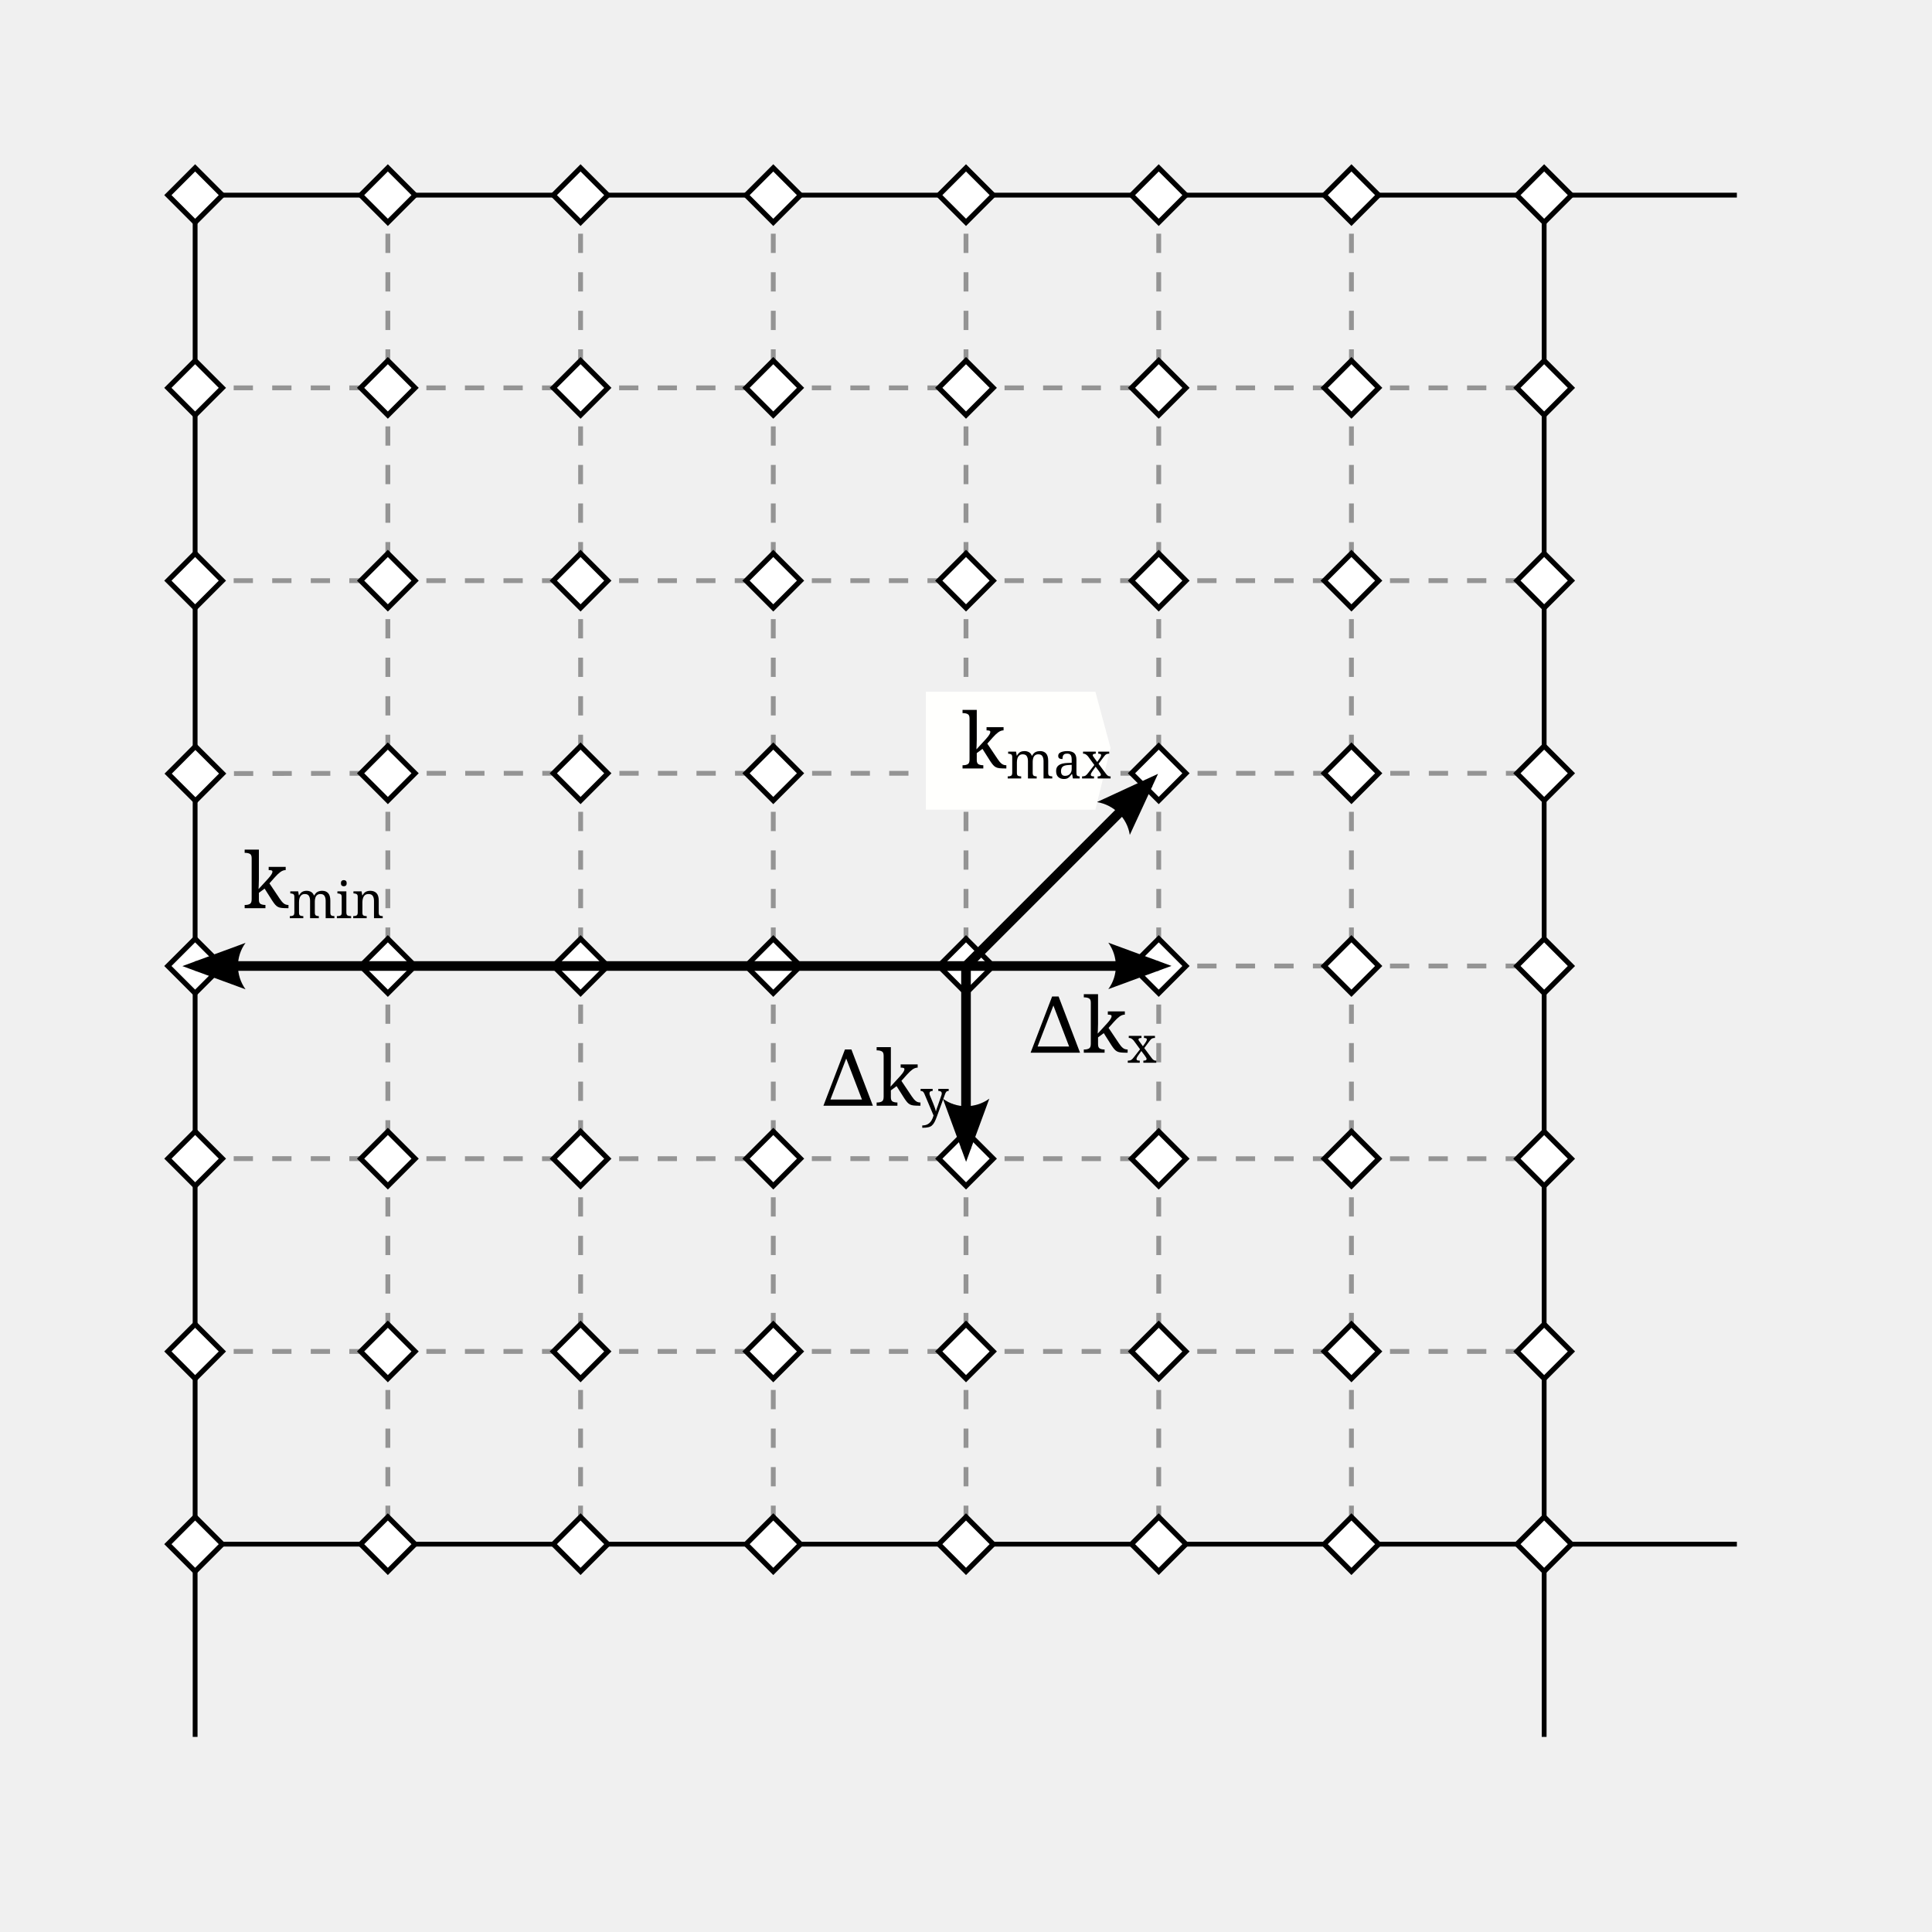
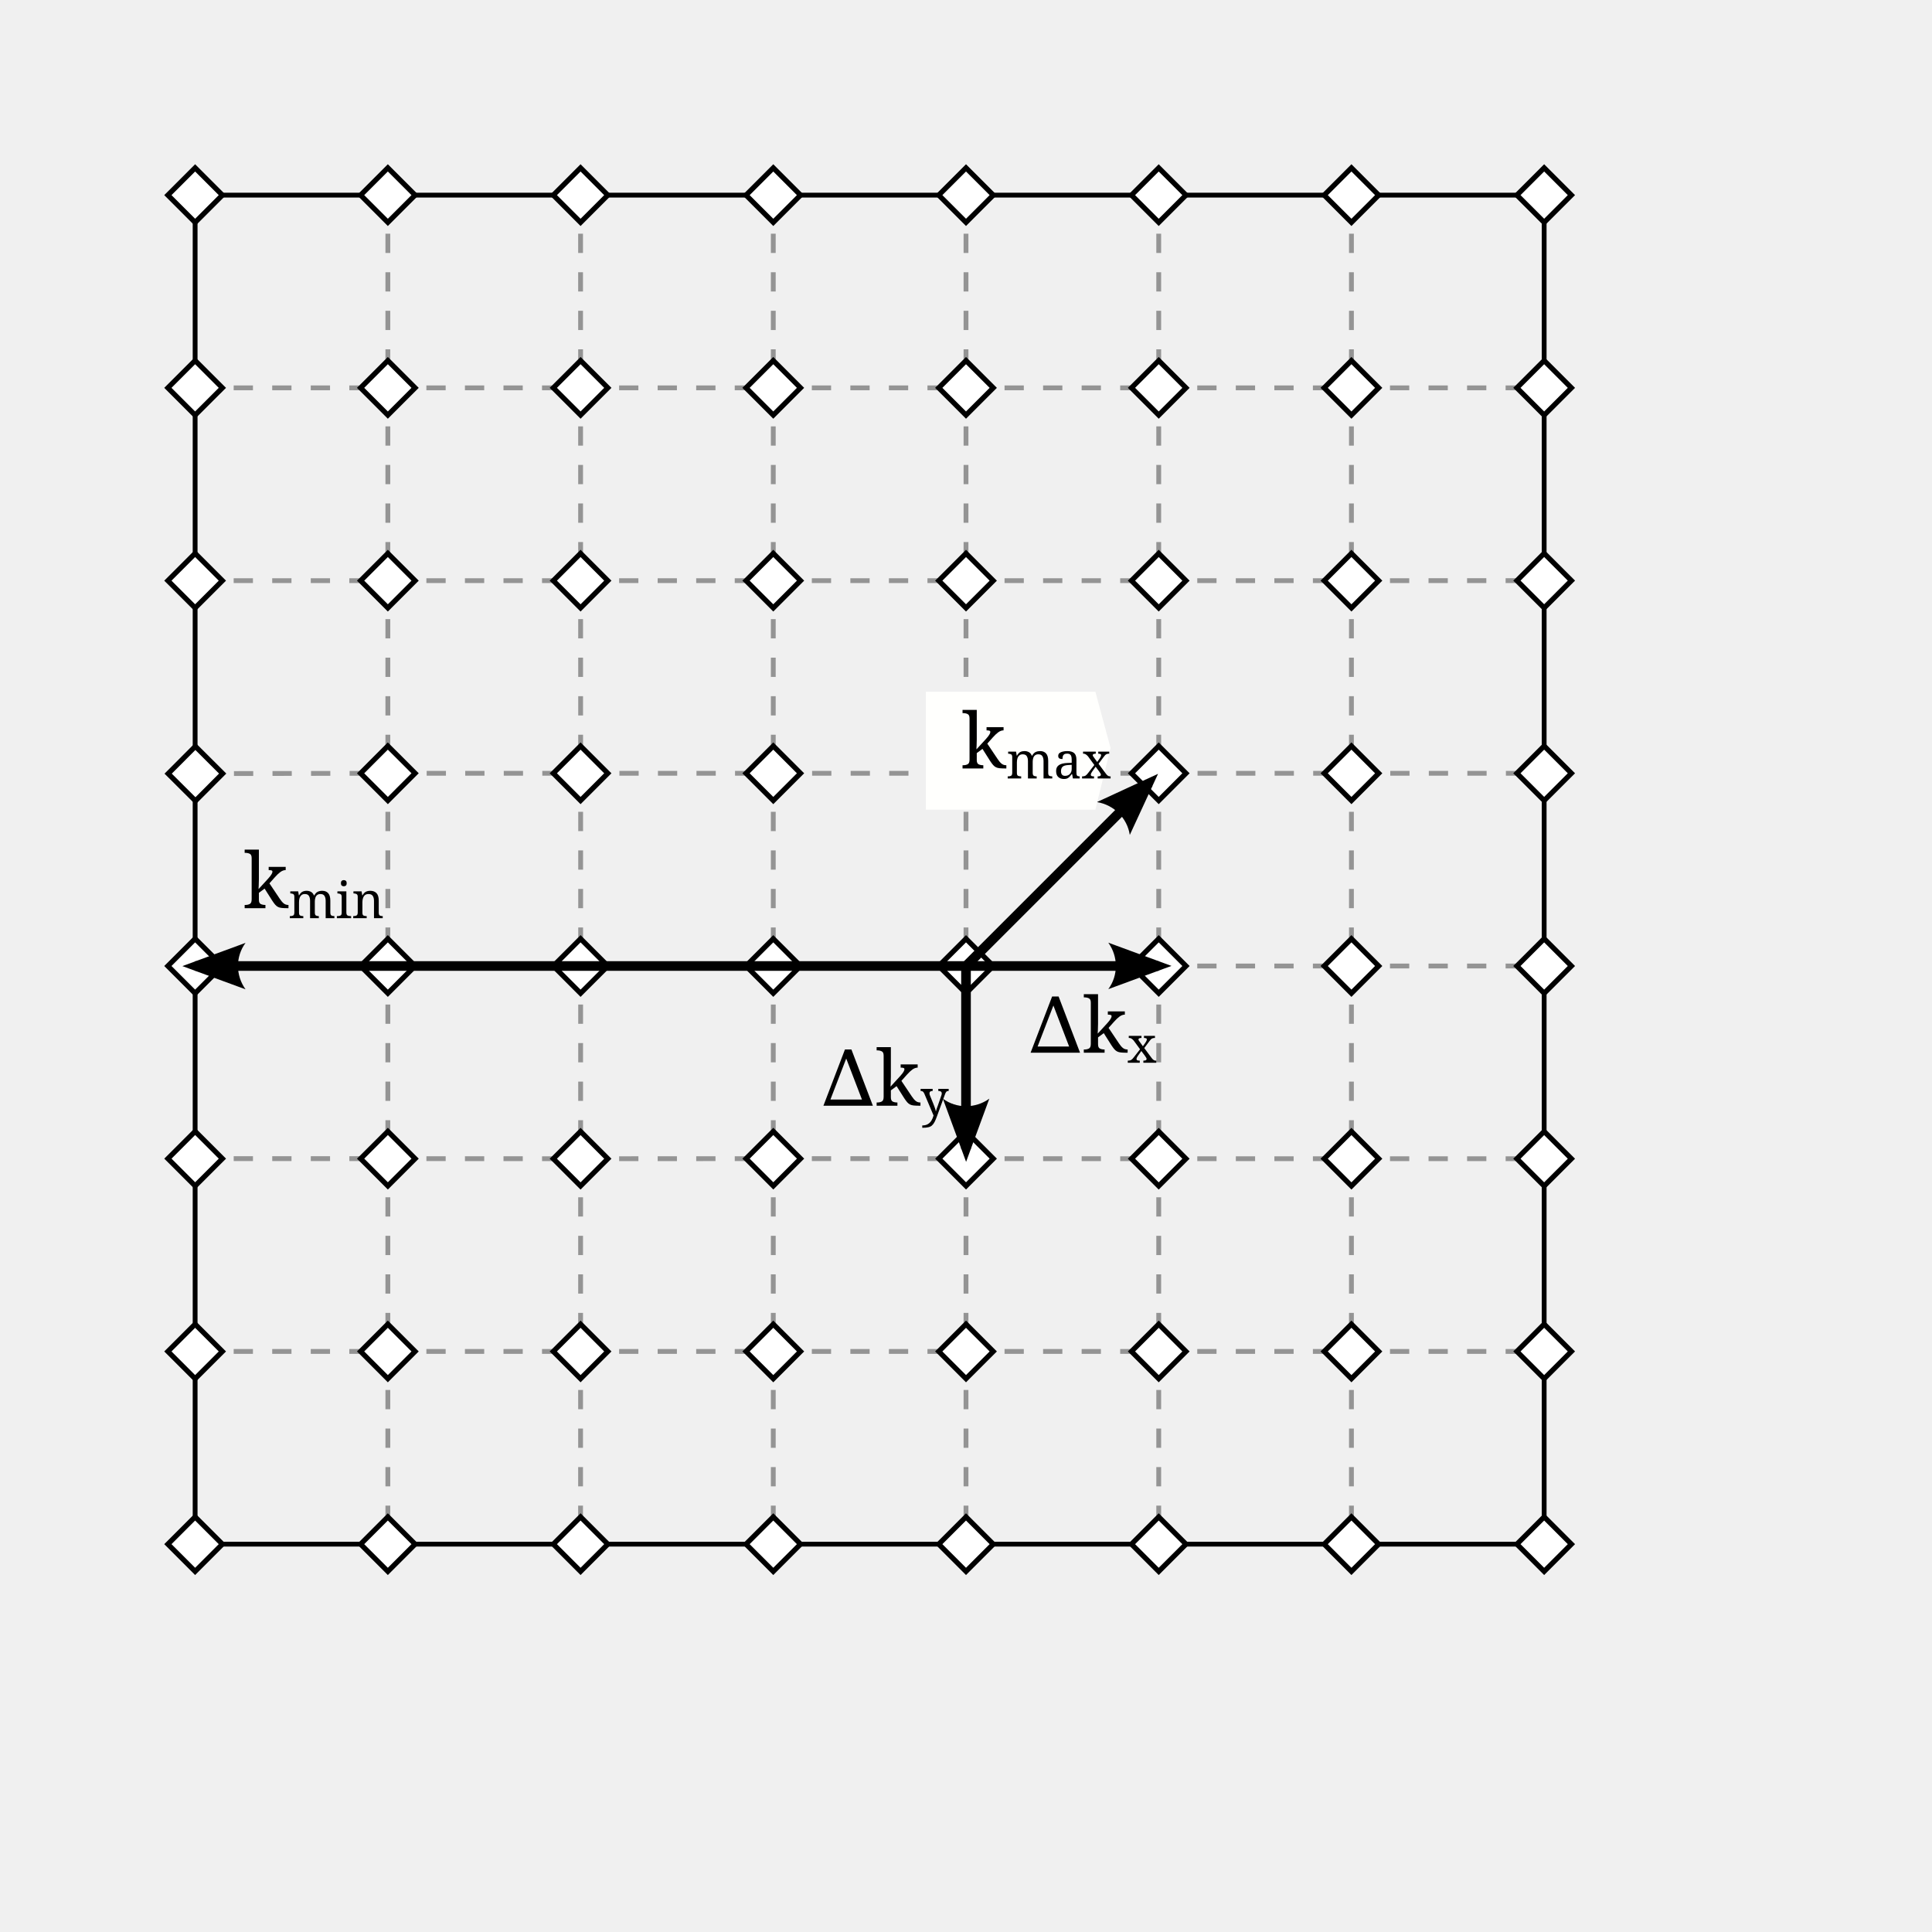
<svg xmlns="http://www.w3.org/2000/svg" xmlns:xlink="http://www.w3.org/1999/xlink" width="401" height="401" id="svg2" version="1.1">
  <defs id="defs4">
    <linearGradient id="linearGradient8533">
      <stop id="stop8535" offset="0" style="stop-color:#ffffff;stop-opacity:0.039;" />
      <stop id="stop8537" offset="1" style="stop-color:#ffffff;stop-opacity:0.196;" />
    </linearGradient>
    <marker orient="auto" refY="0.0" refX="0.0" id="Arrow2Mend" style="overflow:visible;">
      <path id="path3794" style="fill-rule:evenodd;stroke-width:0.625;stroke-linejoin:round;" d="M 8.719,4.034 L -2.207,0.016 L 8.719,-4.002 C 6.973,-1.63 6.983,1.616 8.719,4.034 z " transform="scale(0.6) rotate(180) translate(0,0)" />
    </marker>
    <marker orient="auto" refY="0.0" refX="0.0" id="Arrow2Lend" style="overflow:visible;">
      <path id="path3788" style="fill-rule:evenodd;stroke-width:0.625;stroke-linejoin:round;" d="M 8.719,4.034 L -2.207,0.016 L 8.719,-4.002 C 6.973,-1.63 6.983,1.616 8.719,4.034 z " transform="scale(1.1) rotate(180) translate(1,0)" />
    </marker>
    <marker orient="auto" refY="0" refX="0" id="EmptyDiamondL" style="overflow:visible">
      <path id="path3873" d="M 0,-7.071 -7.071,0 0,7.071 7.071,0 0,-7.071 z" style="fill:#ffffff;fill-rule:evenodd;stroke:#000000;stroke-width:1pt" transform="scale(0.8,0.8)" />
    </marker>
    <marker orient="auto" refY="0" refX="0" id="DotL" style="overflow:visible">
      <path id="path3828" d="m -2.5,-1 c 0,2.76 -2.24,5 -5,5 -2.76,0 -5,-2.24 -5,-5 0,-2.76 2.24,-5 5,-5 2.76,0 5,2.24 5,5 z" style="fill-rule:evenodd;stroke:#000000;stroke-width:1pt" transform="matrix(0.8,0,0,0.8,5.92,0.8)" />
    </marker>
    <marker orient="auto" refY="0" refX="0" id="DotM" style="overflow:visible">
      <path id="path3831" d="m -2.5,-1 c 0,2.76 -2.24,5 -5,5 -2.76,0 -5,-2.24 -5,-5 0,-2.76 2.24,-5 5,-5 2.76,0 5,2.24 5,5 z" style="fill-rule:evenodd;stroke:#000000;stroke-width:1pt" transform="matrix(0.4,0,0,0.4,2.96,0.4)" />
    </marker>
    <marker orient="auto" refY="0" refX="0" id="EmptyDiamondL-1" style="overflow:visible">
      <path id="path3873-7" d="M 0,-7.071 -7.071,0 0,7.071 7.071,0 0,-7.071 z" style="fill:#ffffff;fill-rule:evenodd;stroke:#000000;stroke-width:1pt" transform="scale(0.8,0.8)" />
    </marker>
    <marker orient="auto" refY="0" refX="0" id="marker6063" style="overflow:visible">
      <path id="path6065" d="M 0,-7.071 -7.071,0 0,7.071 7.071,0 0,-7.071 z" style="fill:#ffffff;fill-rule:evenodd;stroke:#000000;stroke-width:1pt" transform="scale(0.8,0.8)" />
    </marker>
    <marker orient="auto" refY="0" refX="0" id="marker6067" style="overflow:visible">
      <path id="path6069" d="M 0,-7.071 -7.071,0 0,7.071 7.071,0 0,-7.071 z" style="fill:#ffffff;fill-rule:evenodd;stroke:#000000;stroke-width:1pt" transform="scale(0.8,0.8)" />
    </marker>
    <marker orient="auto" refY="0" refX="0" id="EmptyDiamondL-0" style="overflow:visible">
      <path id="path3873-9" d="M 0,-7.071 -7.071,0 0,7.071 7.071,0 0,-7.071 z" style="fill:#ffffff;fill-rule:evenodd;stroke:#000000;stroke-width:1pt" transform="scale(0.8,0.8)" />
    </marker>
    <marker orient="auto" refY="0" refX="0" id="marker6063-4" style="overflow:visible">
      <path id="path6065-8" d="M 0,-7.071 -7.071,0 0,7.071 7.071,0 0,-7.071 z" style="fill:#ffffff;fill-rule:evenodd;stroke:#000000;stroke-width:1pt" transform="scale(0.8,0.8)" />
    </marker>
    <marker orient="auto" refY="0" refX="0" id="marker6067-8" style="overflow:visible">
      <path id="path6069-2" d="M 0,-7.071 -7.071,0 0,7.071 7.071,0 0,-7.071 z" style="fill:#ffffff;fill-rule:evenodd;stroke:#000000;stroke-width:1pt" transform="scale(0.8,0.8)" />
    </marker>
    <marker orient="auto" refY="0" refX="0" id="EmptyDiamondL-5" style="overflow:visible">
      <path id="path3873-5" d="M 0,-7.071 -7.071,0 0,7.071 7.071,0 0,-7.071 z" style="fill:#ffffff;fill-rule:evenodd;stroke:#000000;stroke-width:1pt" transform="scale(0.8,0.8)" />
    </marker>
    <marker orient="auto" refY="0" refX="0" id="marker6122" style="overflow:visible">
      <path id="path6124" d="M 0,-7.071 -7.071,0 0,7.071 7.071,0 0,-7.071 z" style="fill:#ffffff;fill-rule:evenodd;stroke:#000000;stroke-width:1pt" transform="scale(0.8,0.8)" />
    </marker>
    <marker orient="auto" refY="0" refX="0" id="marker6126" style="overflow:visible">
      <path id="path6128" d="M 0,-7.071 -7.071,0 0,7.071 7.071,0 0,-7.071 z" style="fill:#ffffff;fill-rule:evenodd;stroke:#000000;stroke-width:1pt" transform="scale(0.8,0.8)" />
    </marker>
    <marker orient="auto" refY="0" refX="0" id="EmptyDiamondL-7" style="overflow:visible">
      <path id="path3873-1" d="M 0,-7.071 -7.071,0 0,7.071 7.071,0 0,-7.071 z" style="fill:#ffffff;fill-rule:evenodd;stroke:#000000;stroke-width:1pt" transform="scale(0.8,0.8)" />
    </marker>
    <marker orient="auto" refY="0" refX="0" id="marker6122-1" style="overflow:visible">
      <path id="path6124-5" d="M 0,-7.071 -7.071,0 0,7.071 7.071,0 0,-7.071 z" style="fill:#ffffff;fill-rule:evenodd;stroke:#000000;stroke-width:1pt" transform="scale(0.8,0.8)" />
    </marker>
    <marker orient="auto" refY="0" refX="0" id="marker6126-2" style="overflow:visible">
      <path id="path6128-7" d="M 0,-7.071 -7.071,0 0,7.071 7.071,0 0,-7.071 z" style="fill:#ffffff;fill-rule:evenodd;stroke:#000000;stroke-width:1pt" transform="scale(0.8,0.8)" />
    </marker>
    <marker orient="auto" refY="0" refX="0" id="EmptyDiamondL-14" style="overflow:visible">
      <path id="path3873-2" d="M 0,-7.071 -7.071,0 0,7.071 7.071,0 0,-7.071 z" style="fill:#ffffff;fill-rule:evenodd;stroke:#000000;stroke-width:1pt" transform="scale(0.8,0.8)" />
    </marker>
    <marker orient="auto" refY="0" refX="0" id="marker6122-3" style="overflow:visible">
      <path id="path6124-2" d="M 0,-7.071 -7.071,0 0,7.071 7.071,0 0,-7.071 z" style="fill:#ffffff;fill-rule:evenodd;stroke:#000000;stroke-width:1pt" transform="scale(0.8,0.8)" />
    </marker>
    <marker orient="auto" refY="0" refX="0" id="marker6126-21" style="overflow:visible">
      <path id="path6128-6" d="M 0,-7.071 -7.071,0 0,7.071 7.071,0 0,-7.071 z" style="fill:#ffffff;fill-rule:evenodd;stroke:#000000;stroke-width:1pt" transform="scale(0.8,0.8)" />
    </marker>
    <marker orient="auto" refY="0" refX="0" id="EmptyDiamondL-57" style="overflow:visible">
      <path id="path3873-6" d="M 0,-7.071 -7.071,0 0,7.071 7.071,0 0,-7.071 z" style="fill:#ffffff;fill-rule:evenodd;stroke:#000000;stroke-width:1pt" transform="scale(0.8,0.8)" />
    </marker>
    <marker orient="auto" refY="0" refX="0" id="marker6122-18" style="overflow:visible">
      <path id="path6124-9" d="M 0,-7.071 -7.071,0 0,7.071 7.071,0 0,-7.071 z" style="fill:#ffffff;fill-rule:evenodd;stroke:#000000;stroke-width:1pt" transform="scale(0.8,0.8)" />
    </marker>
    <marker orient="auto" refY="0" refX="0" id="marker6126-27" style="overflow:visible">
      <path id="path6128-9" d="M 0,-7.071 -7.071,0 0,7.071 7.071,0 0,-7.071 z" style="fill:#ffffff;fill-rule:evenodd;stroke:#000000;stroke-width:1pt" transform="scale(0.8,0.8)" />
    </marker>
    <marker orient="auto" refY="0" refX="0" id="EmptyDiamondL-4" style="overflow:visible">
      <path id="path3873-3" d="M 0,-7.071 -7.071,0 0,7.071 7.071,0 0,-7.071 z" style="fill:#ffffff;fill-rule:evenodd;stroke:#000000;stroke-width:1pt" transform="scale(0.8,0.8)" />
    </marker>
    <marker orient="auto" refY="0" refX="0" id="marker6219" style="overflow:visible">
      <path id="path6221" d="M 0,-7.071 -7.071,0 0,7.071 7.071,0 0,-7.071 z" style="fill:#ffffff;fill-rule:evenodd;stroke:#000000;stroke-width:1pt" transform="scale(0.8,0.8)" />
    </marker>
    <marker orient="auto" refY="0" refX="0" id="marker6223" style="overflow:visible">
      <path id="path6225" d="M 0,-7.071 -7.071,0 0,7.071 7.071,0 0,-7.071 z" style="fill:#ffffff;fill-rule:evenodd;stroke:#000000;stroke-width:1pt" transform="scale(0.8,0.8)" />
    </marker>
    <marker orient="auto" refY="0" refX="0" id="EmptyDiamondL-2" style="overflow:visible">
      <path id="path3873-33" d="M 0,-7.071 -7.071,0 0,7.071 7.071,0 0,-7.071 z" style="fill:#ffffff;fill-rule:evenodd;stroke:#000000;stroke-width:1pt" transform="scale(0.8,0.8)" />
    </marker>
    <marker orient="auto" refY="0" refX="0" id="marker6259" style="overflow:visible">
      <path id="path6261" d="M 0,-7.071 -7.071,0 0,7.071 7.071,0 0,-7.071 z" style="fill:#ffffff;fill-rule:evenodd;stroke:#000000;stroke-width:1pt" transform="scale(0.8,0.8)" />
    </marker>
    <marker orient="auto" refY="0" refX="0" id="marker6263" style="overflow:visible">
      <path id="path6265" d="M 0,-7.071 -7.071,0 0,7.071 7.071,0 0,-7.071 z" style="fill:#ffffff;fill-rule:evenodd;stroke:#000000;stroke-width:1pt" transform="scale(0.8,0.8)" />
    </marker>
    <marker orient="auto" refY="0" refX="0" id="EmptyDiamondL-11" style="overflow:visible">
      <path id="path3873-38" d="M 0,-7.071 -7.071,0 0,7.071 7.071,0 0,-7.071 z" style="fill:#ffffff;fill-rule:evenodd;stroke:#000000;stroke-width:1pt" transform="scale(0.8,0.8)" />
    </marker>
    <marker orient="auto" refY="0" refX="0" id="marker6299" style="overflow:visible">
      <path id="path6301" d="M 0,-7.071 -7.071,0 0,7.071 7.071,0 0,-7.071 z" style="fill:#ffffff;fill-rule:evenodd;stroke:#000000;stroke-width:1pt" transform="scale(0.8,0.8)" />
    </marker>
    <marker orient="auto" refY="0" refX="0" id="marker6303" style="overflow:visible">
      <path id="path6305" d="M 0,-7.071 -7.071,0 0,7.071 7.071,0 0,-7.071 z" style="fill:#ffffff;fill-rule:evenodd;stroke:#000000;stroke-width:1pt" transform="scale(0.8,0.8)" />
    </marker>
    <marker orient="auto" refY="0" refX="0" id="EmptyDiamondL-19" style="overflow:visible">
      <path id="path3873-8" d="M 0,-7.071 -7.071,0 0,7.071 7.071,0 0,-7.071 z" style="fill:#ffffff;fill-rule:evenodd;stroke:#000000;stroke-width:1pt" transform="scale(0.8,0.8)" />
    </marker>
    <marker orient="auto" refY="0" refX="0" id="marker6387" style="overflow:visible">
      <path id="path6389" d="M 0,-7.071 -7.071,0 0,7.071 7.071,0 0,-7.071 z" style="fill:#ffffff;fill-rule:evenodd;stroke:#000000;stroke-width:1pt" transform="scale(0.8,0.8)" />
    </marker>
    <marker orient="auto" refY="0" refX="0" id="marker6391" style="overflow:visible">
      <path id="path6393" d="M 0,-7.071 -7.071,0 0,7.071 7.071,0 0,-7.071 z" style="fill:#ffffff;fill-rule:evenodd;stroke:#000000;stroke-width:1pt" transform="scale(0.8,0.8)" />
    </marker>
    <radialGradient xlink:href="#linearGradient8533" id="radialGradient8528" cx="453" cy="108" fx="453" fy="108" r="37.5" gradientUnits="userSpaceOnUse" gradientTransform="translate(31.78571,26.07143)" />
    <radialGradient xlink:href="#linearGradient8533" id="radialGradient8547" cx="488" cy="128" fx="488" fy="128" r="47.5" gradientTransform="matrix(1,0,0,1.105263,13.21429,61.16917)" gradientUnits="userSpaceOnUse" />
    <marker orient="auto" refY="0" refX="0" id="Arrow2Mend-7" style="overflow:visible">
      <path id="path3794-5" style="fill-rule:evenodd;stroke-width:0.625;stroke-linejoin:round" d="M 8.719,4.034 -2.207,0.016 8.719,-4.002 c -1.745,2.372 -1.735,5.617 -6e-7,8.035 z" transform="scale(-0.6,-0.6)" />
    </marker>
    <marker orient="auto" refY="0" refX="0" id="marker2948" style="overflow:visible">
      <path id="path2950" style="fill-rule:evenodd;stroke-width:0.625;stroke-linejoin:round" d="M 8.719,4.034 -2.207,0.016 8.719,-4.002 c -1.745,2.372 -1.735,5.617 -6e-7,8.035 z" transform="scale(-0.6,-0.6)" />
    </marker>
    <radialGradient xlink:href="#linearGradient3949" id="radialGradient3263" gradientUnits="userSpaceOnUse" gradientTransform="matrix(-1.342175,0.6807152,-0.15006,-0.3044248,1299.738,-246.28)" cx="767.285" cy="396.772" fx="767.285" fy="396.772" r="30" />
    <linearGradient id="linearGradient3949">
      <stop offset="0" style="stop-color:#fffffd;stop-opacity:1" id="stop3951" />
    </linearGradient>
    <radialGradient r="30" fy="394.912" fx="768.008" cy="394.912" cx="768.008" gradientTransform="matrix(7.666663,-4.2542269e-6,2.2516014e-6,0.5833328,-5141.596,-185.9544)" gradientUnits="userSpaceOnUse" id="radialGradient10895" xlink:href="#linearGradient3949" />
    <marker style="overflow:visible" id="marker2948-0" refX="0" refY="0" orient="auto">
      <path transform="scale(-0.6,-0.6)" d="M 8.719,4.034 -2.207,0.016 8.719,-4.002 c -1.745,2.372 -1.735,5.617 -6e-7,8.035 z" style="fill-rule:evenodd;stroke-width:0.625;stroke-linejoin:round" id="path2950-3" />
    </marker>
    <marker style="overflow:visible" id="Arrow2Mend-7-3" refX="0" refY="0" orient="auto">
      <path transform="scale(-0.6,-0.6)" d="M 8.719,4.034 -2.207,0.016 8.719,-4.002 c -1.745,2.372 -1.735,5.617 -6e-7,8.035 z" style="fill-rule:evenodd;stroke-width:0.625;stroke-linejoin:round" id="path3794-5-1" />
    </marker>
    <radialGradient gradientUnits="userSpaceOnUse" gradientTransform="matrix(1,0,0,1.105263,13.21429,61.16917)" r="47.5" fy="128" fx="488" cy="128" cx="488" id="radialGradient8547-9" xlink:href="#linearGradient8533-3" />
    <radialGradient gradientTransform="translate(31.78571,26.07143)" gradientUnits="userSpaceOnUse" r="37.5" fy="108" fx="453" cy="108" cx="453" id="radialGradient8528-6" xlink:href="#linearGradient8533-3" />
    <marker style="overflow:visible" id="marker6391-9" refX="0" refY="0" orient="auto">
      <path transform="scale(0.8,0.8)" style="fill:#ffffff;fill-rule:evenodd;stroke:#000000;stroke-width:1pt" d="M 0,-7.071 -7.071,0 0,7.071 7.071,0 0,-7.071 z" id="path6393-0" />
    </marker>
    <marker style="overflow:visible" id="marker6387-6" refX="0" refY="0" orient="auto">
      <path transform="scale(0.8,0.8)" style="fill:#ffffff;fill-rule:evenodd;stroke:#000000;stroke-width:1pt" d="M 0,-7.071 -7.071,0 0,7.071 7.071,0 0,-7.071 z" id="path6389-6" />
    </marker>
    <marker style="overflow:visible" id="EmptyDiamondL-19-5" refX="0" refY="0" orient="auto">
      <path transform="scale(0.8,0.8)" style="fill:#ffffff;fill-rule:evenodd;stroke:#000000;stroke-width:1pt" d="M 0,-7.071 -7.071,0 0,7.071 7.071,0 0,-7.071 z" id="path3873-8-0" />
    </marker>
    <marker style="overflow:visible" id="marker6303-7" refX="0" refY="0" orient="auto">
      <path transform="scale(0.8,0.8)" style="fill:#ffffff;fill-rule:evenodd;stroke:#000000;stroke-width:1pt" d="M 0,-7.071 -7.071,0 0,7.071 7.071,0 0,-7.071 z" id="path6305-5" />
    </marker>
    <marker style="overflow:visible" id="marker6299-1" refX="0" refY="0" orient="auto">
      <path transform="scale(0.8,0.8)" style="fill:#ffffff;fill-rule:evenodd;stroke:#000000;stroke-width:1pt" d="M 0,-7.071 -7.071,0 0,7.071 7.071,0 0,-7.071 z" id="path6301-7" />
    </marker>
    <marker style="overflow:visible" id="EmptyDiamondL-11-4" refX="0" refY="0" orient="auto">
      <path transform="scale(0.8,0.8)" style="fill:#ffffff;fill-rule:evenodd;stroke:#000000;stroke-width:1pt" d="M 0,-7.071 -7.071,0 0,7.071 7.071,0 0,-7.071 z" id="path3873-38-9" />
    </marker>
    <marker style="overflow:visible" id="marker6263-3" refX="0" refY="0" orient="auto">
      <path transform="scale(0.8,0.8)" style="fill:#ffffff;fill-rule:evenodd;stroke:#000000;stroke-width:1pt" d="M 0,-7.071 -7.071,0 0,7.071 7.071,0 0,-7.071 z" id="path6265-7" />
    </marker>
    <marker style="overflow:visible" id="marker6259-5" refX="0" refY="0" orient="auto">
      <path transform="scale(0.8,0.8)" style="fill:#ffffff;fill-rule:evenodd;stroke:#000000;stroke-width:1pt" d="M 0,-7.071 -7.071,0 0,7.071 7.071,0 0,-7.071 z" id="path6261-3" />
    </marker>
    <marker style="overflow:visible" id="EmptyDiamondL-2-8" refX="0" refY="0" orient="auto">
      <path transform="scale(0.8,0.8)" style="fill:#ffffff;fill-rule:evenodd;stroke:#000000;stroke-width:1pt" d="M 0,-7.071 -7.071,0 0,7.071 7.071,0 0,-7.071 z" id="path3873-33-2" />
    </marker>
    <marker style="overflow:visible" id="marker6223-5" refX="0" refY="0" orient="auto">
      <path transform="scale(0.8,0.8)" style="fill:#ffffff;fill-rule:evenodd;stroke:#000000;stroke-width:1pt" d="M 0,-7.071 -7.071,0 0,7.071 7.071,0 0,-7.071 z" id="path6225-5" />
    </marker>
    <marker style="overflow:visible" id="marker6219-3" refX="0" refY="0" orient="auto">
      <path transform="scale(0.8,0.8)" style="fill:#ffffff;fill-rule:evenodd;stroke:#000000;stroke-width:1pt" d="M 0,-7.071 -7.071,0 0,7.071 7.071,0 0,-7.071 z" id="path6221-8" />
    </marker>
    <marker style="overflow:visible" id="EmptyDiamondL-4-2" refX="0" refY="0" orient="auto">
      <path transform="scale(0.8,0.8)" style="fill:#ffffff;fill-rule:evenodd;stroke:#000000;stroke-width:1pt" d="M 0,-7.071 -7.071,0 0,7.071 7.071,0 0,-7.071 z" id="path3873-3-7" />
    </marker>
    <marker style="overflow:visible" id="marker6126-27-6" refX="0" refY="0" orient="auto">
      <path transform="scale(0.8,0.8)" style="fill:#ffffff;fill-rule:evenodd;stroke:#000000;stroke-width:1pt" d="M 0,-7.071 -7.071,0 0,7.071 7.071,0 0,-7.071 z" id="path6128-9-8" />
    </marker>
    <marker style="overflow:visible" id="marker6122-18-6" refX="0" refY="0" orient="auto">
      <path transform="scale(0.8,0.8)" style="fill:#ffffff;fill-rule:evenodd;stroke:#000000;stroke-width:1pt" d="M 0,-7.071 -7.071,0 0,7.071 7.071,0 0,-7.071 z" id="path6124-9-3" />
    </marker>
    <marker style="overflow:visible" id="EmptyDiamondL-57-1" refX="0" refY="0" orient="auto">
      <path transform="scale(0.8,0.8)" style="fill:#ffffff;fill-rule:evenodd;stroke:#000000;stroke-width:1pt" d="M 0,-7.071 -7.071,0 0,7.071 7.071,0 0,-7.071 z" id="path3873-6-6" />
    </marker>
    <marker style="overflow:visible" id="marker6126-21-5" refX="0" refY="0" orient="auto">
      <path transform="scale(0.8,0.8)" style="fill:#ffffff;fill-rule:evenodd;stroke:#000000;stroke-width:1pt" d="M 0,-7.071 -7.071,0 0,7.071 7.071,0 0,-7.071 z" id="path6128-6-8" />
    </marker>
    <marker style="overflow:visible" id="marker6122-3-8" refX="0" refY="0" orient="auto">
      <path transform="scale(0.8,0.8)" style="fill:#ffffff;fill-rule:evenodd;stroke:#000000;stroke-width:1pt" d="M 0,-7.071 -7.071,0 0,7.071 7.071,0 0,-7.071 z" id="path6124-2-1" />
    </marker>
    <marker style="overflow:visible" id="EmptyDiamondL-14-3" refX="0" refY="0" orient="auto">
      <path transform="scale(0.8,0.8)" style="fill:#ffffff;fill-rule:evenodd;stroke:#000000;stroke-width:1pt" d="M 0,-7.071 -7.071,0 0,7.071 7.071,0 0,-7.071 z" id="path3873-2-6" />
    </marker>
    <marker style="overflow:visible" id="marker6126-2-0" refX="0" refY="0" orient="auto">
      <path transform="scale(0.8,0.8)" style="fill:#ffffff;fill-rule:evenodd;stroke:#000000;stroke-width:1pt" d="M 0,-7.071 -7.071,0 0,7.071 7.071,0 0,-7.071 z" id="path6128-7-7" />
    </marker>
    <marker style="overflow:visible" id="marker6122-1-2" refX="0" refY="0" orient="auto">
      <path transform="scale(0.8,0.8)" style="fill:#ffffff;fill-rule:evenodd;stroke:#000000;stroke-width:1pt" d="M 0,-7.071 -7.071,0 0,7.071 7.071,0 0,-7.071 z" id="path6124-5-4" />
    </marker>
    <marker style="overflow:visible" id="EmptyDiamondL-7-1" refX="0" refY="0" orient="auto">
      <path transform="scale(0.8,0.8)" style="fill:#ffffff;fill-rule:evenodd;stroke:#000000;stroke-width:1pt" d="M 0,-7.071 -7.071,0 0,7.071 7.071,0 0,-7.071 z" id="path3873-1-1" />
    </marker>
    <marker style="overflow:visible" id="marker6126-6" refX="0" refY="0" orient="auto">
      <path transform="scale(0.8,0.8)" style="fill:#ffffff;fill-rule:evenodd;stroke:#000000;stroke-width:1pt" d="M 0,-7.071 -7.071,0 0,7.071 7.071,0 0,-7.071 z" id="path6128-5" />
    </marker>
    <marker style="overflow:visible" id="marker6122-0" refX="0" refY="0" orient="auto">
      <path transform="scale(0.8,0.8)" style="fill:#ffffff;fill-rule:evenodd;stroke:#000000;stroke-width:1pt" d="M 0,-7.071 -7.071,0 0,7.071 7.071,0 0,-7.071 z" id="path6124-8" />
    </marker>
    <marker style="overflow:visible" id="EmptyDiamondL-5-9" refX="0" refY="0" orient="auto">
      <path transform="scale(0.8,0.8)" style="fill:#ffffff;fill-rule:evenodd;stroke:#000000;stroke-width:1pt" d="M 0,-7.071 -7.071,0 0,7.071 7.071,0 0,-7.071 z" id="path3873-5-8" />
    </marker>
    <marker style="overflow:visible" id="marker6067-8-5" refX="0" refY="0" orient="auto">
      <path transform="scale(0.8,0.8)" style="fill:#ffffff;fill-rule:evenodd;stroke:#000000;stroke-width:1pt" d="M 0,-7.071 -7.071,0 0,7.071 7.071,0 0,-7.071 z" id="path6069-2-1" />
    </marker>
    <marker style="overflow:visible" id="marker6063-4-4" refX="0" refY="0" orient="auto">
      <path transform="scale(0.8,0.8)" style="fill:#ffffff;fill-rule:evenodd;stroke:#000000;stroke-width:1pt" d="M 0,-7.071 -7.071,0 0,7.071 7.071,0 0,-7.071 z" id="path6065-8-7" />
    </marker>
    <marker style="overflow:visible" id="EmptyDiamondL-0-6" refX="0" refY="0" orient="auto">
      <path transform="scale(0.8,0.8)" style="fill:#ffffff;fill-rule:evenodd;stroke:#000000;stroke-width:1pt" d="M 0,-7.071 -7.071,0 0,7.071 7.071,0 0,-7.071 z" id="path3873-9-5" />
    </marker>
    <marker style="overflow:visible" id="marker6067-3" refX="0" refY="0" orient="auto">
      <path transform="scale(0.8,0.8)" style="fill:#ffffff;fill-rule:evenodd;stroke:#000000;stroke-width:1pt" d="M 0,-7.071 -7.071,0 0,7.071 7.071,0 0,-7.071 z" id="path6069-5" />
    </marker>
    <marker style="overflow:visible" id="marker6063-3" refX="0" refY="0" orient="auto">
      <path transform="scale(0.8,0.8)" style="fill:#ffffff;fill-rule:evenodd;stroke:#000000;stroke-width:1pt" d="M 0,-7.071 -7.071,0 0,7.071 7.071,0 0,-7.071 z" id="path6065-83" />
    </marker>
    <marker style="overflow:visible" id="EmptyDiamondL-1-0" refX="0" refY="0" orient="auto">
      <path transform="scale(0.8,0.8)" style="fill:#ffffff;fill-rule:evenodd;stroke:#000000;stroke-width:1pt" d="M 0,-7.071 -7.071,0 0,7.071 7.071,0 0,-7.071 z" id="path3873-7-0" />
    </marker>
    <marker style="overflow:visible" id="DotM-1" refX="0" refY="0" orient="auto">
      <path transform="matrix(0.4,0,0,0.4,2.96,0.4)" style="fill-rule:evenodd;stroke:#000000;stroke-width:1pt" d="m -2.5,-1 c 0,2.76 -2.24,5 -5,5 -2.76,0 -5,-2.24 -5,-5 0,-2.76 2.24,-5 5,-5 2.76,0 5,2.24 5,5 z" id="path3831-6" />
    </marker>
    <marker style="overflow:visible" id="DotL-0" refX="0" refY="0" orient="auto">
      <path transform="matrix(0.8,0,0,0.8,5.92,0.8)" style="fill-rule:evenodd;stroke:#000000;stroke-width:1pt" d="m -2.5,-1 c 0,2.76 -2.24,5 -5,5 -2.76,0 -5,-2.24 -5,-5 0,-2.76 2.24,-5 5,-5 2.76,0 5,2.24 5,5 z" id="path3828-5" />
    </marker>
    <marker style="overflow:visible" id="EmptyDiamondL-8" refX="0" refY="0" orient="auto">
      <path transform="scale(0.8,0.8)" style="fill:#ffffff;fill-rule:evenodd;stroke:#000000;stroke-width:1pt" d="M 0,-7.071 -7.071,0 0,7.071 7.071,0 0,-7.071 z" id="path3873-83" />
    </marker>
    <marker style="overflow:visible;" id="Arrow2Lend-9" refX="0.0" refY="0.0" orient="auto">
      <path transform="scale(1.1) rotate(180) translate(1,0)" d="M 8.719,4.034 L -2.207,0.016 L 8.719,-4.002 C 6.973,-1.63 6.983,1.616 8.719,4.034 z " style="fill-rule:evenodd;stroke-width:0.625;stroke-linejoin:round;" id="path3788-9" />
    </marker>
    <marker style="overflow:visible;" id="Arrow2Mend-8" refX="0.0" refY="0.0" orient="auto">
      <path transform="scale(0.6) rotate(180) translate(0,0)" d="M 8.719,4.034 L -2.207,0.016 L 8.719,-4.002 C 6.973,-1.63 6.983,1.616 8.719,4.034 z " style="fill-rule:evenodd;stroke-width:0.625;stroke-linejoin:round;" id="path3794-54" />
    </marker>
    <linearGradient id="linearGradient8533-3">
      <stop style="stop-color:#ffffff;stop-opacity:1;" offset="0" id="stop8535-8" />
      <stop style="stop-color:#ffffff;stop-opacity:0.784;" offset="1" id="stop8537-0" />
    </linearGradient>
  </defs>
  <g id="layer1" transform="translate(-59.5,8.137817)" style="display:inline">
-     <path style="fill:none;stroke:#000000;stroke-width:1;stroke-linecap:butt;stroke-linejoin:miter;stroke-miterlimit:4;stroke-opacity:1;stroke-dasharray:none;stroke-dashoffset:0;display:inline" d="m 100,32.362 c 0,120.185 0,213.166 0,320" id="path6327-3-5-3" />
+     <path style="fill:none;stroke:#000000;stroke-width:1;stroke-linecap:butt;stroke-linejoin:miter;stroke-miterlimit:4;stroke-opacity:1;stroke-dasharray:none;stroke-dashoffset:0;display:inline" d="m 100,32.362 c 0,120.185 0,173.166 0,280" id="path6327-3-5-3" />
    <path style="fill:none;stroke:#949494;stroke-width:1;stroke-linecap:butt;stroke-linejoin:miter;stroke-miterlimit:4;stroke-opacity:1;stroke-dasharray:4, 4;stroke-dashoffset:0" d="m 140,32.362 c 0,108.561 0,182.257 0,280" id="path6327" />
    <path style="fill:none;stroke:#949494;stroke-width:1;stroke-linecap:butt;stroke-linejoin:miter;stroke-miterlimit:4;stroke-opacity:1;stroke-dasharray:4, 4;stroke-dashoffset:0" d="m 180,32.362 c 0.015,120.183 0.035,173.169 0,280" id="path6327-4" />
    <path style="fill:none;stroke:#949494;stroke-width:1;stroke-linecap:butt;stroke-linejoin:miter;stroke-miterlimit:4;stroke-opacity:1;stroke-dasharray:4, 4;stroke-dashoffset:0" d="m 220,32.362 c 0,107.892 0,175.88 0,280" id="path6327-2" />
    <path style="fill:none;stroke:#949494;stroke-width:1;stroke-linecap:butt;stroke-linejoin:miter;stroke-miterlimit:4;stroke-opacity:1;stroke-dasharray:4, 4;stroke-dashoffset:0" d="m 260,32.362 c 0,120.186 0,173.165 0,280" id="path6327-7" />
    <path style="fill:none;stroke:#949494;stroke-width:1;stroke-linecap:butt;stroke-linejoin:miter;stroke-miterlimit:4;stroke-opacity:1;stroke-dasharray:4, 4;stroke-dashoffset:0" d="m 300,32.362 c 0,107.895 0,175.878 0,280" id="path6327-79" />
    <path style="fill:none;stroke:#949494;stroke-width:1;stroke-linecap:butt;stroke-linejoin:miter;stroke-miterlimit:4;stroke-opacity:1;stroke-dasharray:4, 4;stroke-dashoffset:0" d="m 340,32.362 c 0,120.185 0,173.166 0,280" id="path6327-3" />
-     <path style="fill:none;stroke:#000000;stroke-width:1;stroke-linecap:butt;stroke-linejoin:miter;stroke-miterlimit:4;stroke-opacity:1;stroke-dasharray:none;stroke-dashoffset:0" d="m 380,32.362 c 0,120.185 0,213.166 0,320" id="path6327-3-5" />
+     <path style="fill:none;stroke:#000000;stroke-width:1;stroke-linecap:butt;stroke-linejoin:miter;stroke-miterlimit:4;stroke-opacity:1;stroke-dasharray:none;stroke-dashoffset:0" d="m 380,32.362 c 0,120.185 0,173.166 0,280" id="path6327-3-5" />
    <path style="fill:none;stroke:#949494;stroke-width:1;stroke-linecap:butt;stroke-linejoin:miter;stroke-miterlimit:4;stroke-opacity:1;stroke-dasharray:4, 4;stroke-dashoffset:0;marker-start:url(#EmptyDiamondL);marker-mid:url(#EmptyDiamondL);marker-end:url(#marker6391)" d="m 100,72.362 40,0 40,0 40,0 40,0 40,0 40,0 40,0" id="path4389" />
    <path style="fill:none;stroke:#949494;stroke-width:1;stroke-linecap:butt;stroke-linejoin:miter;stroke-miterlimit:4;stroke-opacity:1;stroke-dasharray:4, 4;stroke-dashoffset:0;marker-start:url(#EmptyDiamondL);marker-mid:url(#EmptyDiamondL);marker-end:url(#marker6391)" d="m 100,112.382 40,0 40,0 40,0 40,0 40,0 40,0 40,-0.01" id="path4389-1" />
    <path style="fill:none;stroke:#949494;stroke-width:1;stroke-linecap:butt;stroke-linejoin:miter;stroke-miterlimit:4;stroke-opacity:1;stroke-dasharray:4, 4;stroke-dashoffset:0;marker-start:url(#EmptyDiamondL);marker-mid:url(#EmptyDiamondL);marker-end:url(#marker6391)" d="M 100.059,152.43 140,152.362 l 40,0 40,0 40,0 40,0 40,0 40,0" id="path4389-6" />
    <path style="fill:none;stroke:#949494;stroke-width:1;stroke-linecap:butt;stroke-linejoin:miter;stroke-miterlimit:4;stroke-opacity:1;stroke-dasharray:4, 4;stroke-dashoffset:0;marker-start:url(#EmptyDiamondL);marker-mid:url(#EmptyDiamondL);marker-end:url(#marker6391)" d="m 100,192.362 40,0 40,0 40,0 40,0 40,0 40,0 40,0" id="path4389-8" />
    <path style="fill:none;stroke:#949494;stroke-width:1;stroke-linecap:butt;stroke-linejoin:miter;stroke-miterlimit:4;stroke-opacity:1;stroke-dasharray:4, 4;stroke-dashoffset:0;marker-start:url(#EmptyDiamondL);marker-mid:url(#EmptyDiamondL);marker-end:url(#marker6391)" d="m 100.005,232.347 40,0 39.995,0.015 40.005,-0.015 40,0 39.995,0.015 40,0 40,0" id="path4389-5" />
    <path style="fill:none;stroke:#949494;stroke-width:1;stroke-linecap:butt;stroke-linejoin:miter;stroke-miterlimit:4;stroke-opacity:1;stroke-dasharray:4, 4;stroke-dashoffset:0;marker-start:url(#EmptyDiamondL);marker-mid:url(#EmptyDiamondL);marker-end:url(#marker6391)" d="m 100,272.362 40,0 40,0 40,0 40,0 40,0 40,0 40,0" id="path4389-5-1" />
-     <path style="fill:none;stroke:#000000;stroke-width:1px;stroke-linecap:butt;stroke-linejoin:miter;stroke-opacity:1;marker-start:url(#EmptyDiamondL);marker-mid:url(#EmptyDiamondL);marker-end:none" d="m 100,32.362 40,0 40,0 40,0 40,0 40,0 40,0 40,0 40,0" id="path4389-4" />
-     <path style="fill:none;stroke:#000000;stroke-width:1;stroke-linecap:butt;stroke-linejoin:miter;stroke-miterlimit:4;stroke-opacity:1;stroke-dasharray:none;stroke-dashoffset:0;marker-start:url(#EmptyDiamondL);marker-mid:url(#EmptyDiamondL);marker-end:none" d="m 100,312.362 40,0 40,0 40,0 40,0 40,0 40,0 40,0 40,0" id="path4389-5-1-7" />
+     <path style="fill:none;stroke:#000000;stroke-width:1px;stroke-linecap:butt;stroke-linejoin:miter;stroke-opacity:1;marker-start:url(#EmptyDiamondL);marker-mid:url(#EmptyDiamondL);marker-end:url(#EmptyDiamondL-8)" d="m 100,32.362 40,0 40,0 40,0 40,0 40,0 40,0 40,0" id="path4389-4" />
+     <path style="fill:none;stroke:#000000;stroke-width:1;stroke-linecap:butt;stroke-linejoin:miter;stroke-miterlimit:4;stroke-opacity:1;stroke-dasharray:none;stroke-dashoffset:0;marker-start:url(#EmptyDiamondL);marker-mid:url(#EmptyDiamondL);marker-end:url(#EmptyDiamondL-8)" d="m 100,312.362 40,0 40,0 40,0 40,0 40,0 40,0 40,0" id="path4389-5-1-7" />
    <g id="g13158" transform="translate(-26.87315,403.0627)">
      <g style="display:none" id="layer2-7">
        <path id="path6684-5" d="m 200.5,200.5 158,-158" style="fill:none;stroke:#000000;stroke-width:2;stroke-linecap:butt;stroke-linejoin:miter;stroke-miterlimit:4;stroke-opacity:1;stroke-dasharray:none;marker-end:url(#Arrow2Mend);display:inline" />
        <path id="path6936-9" d="m 200.5,200.5 78,0" style="fill:none;stroke:#000000;stroke-width:2;stroke-linecap:butt;stroke-linejoin:miter;stroke-miterlimit:4;stroke-opacity:1;stroke-dasharray:none;marker-end:url(#Arrow2Mend);display:inline" />
        <path id="path7688-7" d="m 200.5,200.5 -38,0" style="fill:none;stroke:#000000;stroke-width:2;stroke-linecap:butt;stroke-linejoin:miter;stroke-miterlimit:4;stroke-opacity:1;stroke-dasharray:none;marker-end:url(#Arrow2Mend);display:inline" />
        <path id="path7940-8" d="m 200.5,200.5 0,38" style="fill:none;stroke:#000000;stroke-width:2;stroke-linecap:butt;stroke-linejoin:miter;stroke-miterlimit:4;stroke-opacity:1;stroke-dasharray:none;marker-start:none;marker-end:url(#Arrow2Mend);display:inline" />
        <text id="text8442-81" y="190.5" x="175.5" style="font-size:40px;font-style:normal;font-variant:normal;font-weight:normal;font-stretch:normal;line-height:125%;letter-spacing:0px;word-spacing:0px;fill:#000000;fill-opacity:1;stroke:none;display:inline;font-family:Serif;-inkscape-font-specification:Serif" xml:space="preserve">
          <tspan style="font-size:16px" y="190.5" x="175.5" id="tspan8444-28">∆x</tspan>
        </text>
        <text id="text8442-0-0" y="217.362" x="270" style="font-size:40px;font-style:normal;font-variant:normal;font-weight:normal;font-stretch:normal;line-height:125%;letter-spacing:0px;word-spacing:0px;fill:#000000;fill-opacity:1;stroke:none;display:inline;font-family:Serif;-inkscape-font-specification:Serif" xml:space="preserve" transform="translate(-59.5,8.137817)">
          <tspan style="font-size:16px" y="217.362" x="270" id="tspan8444-2-2">∆y</tspan>
        </text>
        <text id="text8442-8-1" y="190.5" x="246.5" style="font-size:40px;font-style:normal;font-variant:normal;font-weight:normal;font-stretch:normal;line-height:125%;letter-spacing:0px;word-spacing:0px;fill:#000000;fill-opacity:1;stroke:none;display:inline;font-family:Serif;-inkscape-font-specification:Serif" xml:space="preserve">
          <tspan style="font-size:16px" y="190.5" x="246.5" id="tspan8476-6">λ<tspan id="tspan8480-3" style="font-size:65.001%">min</tspan>
          </tspan>
        </text>
        <text id="text8442-8-0-5" y="60.5" x="305.5" style="font-size:40px;font-style:normal;font-variant:normal;font-weight:normal;font-stretch:normal;line-height:125%;letter-spacing:0px;word-spacing:0px;fill:#000000;fill-opacity:1;stroke:none;display:inline;font-family:Serif;-inkscape-font-specification:Serif" xml:space="preserve">
          <tspan style="font-size:16px" y="60.5" x="305.5" id="tspan8476-2-1">λ<tspan id="tspan8480-4-5" style="font-size:65.001%">max</tspan>
          </tspan>
        </text>
      </g>
      <g style="display:inline" id="layer3-1" transform="translate(86.37315,-411.2005)">
        <path id="path7688-5-0" d="m 200.5,200.5 -160,0" style="fill:none;stroke:#000000;stroke-width:2;stroke-linecap:butt;stroke-linejoin:miter;stroke-miterlimit:4;stroke-opacity:1;stroke-dasharray:none;marker-end:url(#Arrow2Mend);display:inline" />
        <path id="path7940-5-1" d="m 200.5,200.5 0,38" style="fill:none;stroke:#000000;stroke-width:2;stroke-linecap:butt;stroke-linejoin:miter;stroke-miterlimit:4;stroke-opacity:1;stroke-dasharray:none;marker-start:none;marker-end:url(#Arrow2Mend);display:inline" />
        <text id="text8442-3-0" y="218.5" x="213.5" style="font-size:40px;font-style:normal;font-variant:normal;font-weight:normal;font-stretch:normal;line-height:125%;letter-spacing:0px;word-spacing:0px;fill:#000000;fill-opacity:1;stroke:none;display:inline;font-family:Serif;-inkscape-font-specification:Serif" xml:space="preserve">
          <tspan style="font-size:16px" y="218.5" x="213.5" id="tspan8444-9-4">∆k<tspan id="tspan3114" style="font-size:65.001%;baseline-shift:sub">x</tspan>
          </tspan>
        </text>
        <text id="text8442-0-6-8" y="229.5" x="170.5" style="font-size:40px;font-style:normal;font-variant:normal;font-weight:normal;font-stretch:normal;line-height:125%;letter-spacing:0px;word-spacing:0px;fill:#000000;fill-opacity:1;stroke:none;display:inline;font-family:Serif;-inkscape-font-specification:Serif" xml:space="preserve">
          <tspan style="font-size:16px" y="229.5" x="170.5" id="tspan8444-2-8-9">∆k<tspan id="tspan3116" style="font-size:65.001%;baseline-shift:sub">y</tspan>
          </tspan>
        </text>
        <path id="path3124" d="m 200.5,200.5 40,0" style="fill:none;stroke:#000000;stroke-width:2;stroke-linecap:butt;stroke-linejoin:miter;stroke-miterlimit:4;stroke-opacity:1;stroke-dasharray:none;marker-end:url(#marker2948)" />
        <path id="path4370" d="m 200.5,200.5 38,-38" style="fill:none;stroke:#000000;stroke-width:2;stroke-linecap:butt;stroke-linejoin:miter;stroke-miterlimit:4;stroke-opacity:1;stroke-dasharray:none;marker-end:url(#marker2948)" />
        <text id="text8442-0-6-9" y="188.5" x="50.5" style="font-size:40px;font-style:normal;font-variant:normal;font-weight:normal;font-stretch:normal;line-height:125%;letter-spacing:0px;word-spacing:0px;fill:#000000;fill-opacity:1;stroke:none;display:inline;font-family:Serif;-inkscape-font-specification:Serif" xml:space="preserve">
          <tspan style="font-size:16px" y="188.5" x="50.5" id="tspan8444-2-8-6">k<tspan id="tspan3116-5" style="font-size:65.001%;baseline-shift:sub">min</tspan>
          </tspan>
        </text>
        <path style="fill:url(#radialGradient3263);fill-opacity:1;stroke:none;display:inline" id="path4134-3" d="m 192.167,143.583 0,24.473 35.189,0 3.144,-12.82 -3.144,-11.653 z" />
        <text id="text8442-0-6-9-6" y="159.5" x="199.5" style="font-size:40px;font-style:normal;font-variant:normal;font-weight:normal;font-stretch:normal;line-height:125%;letter-spacing:0px;word-spacing:0px;fill:#000000;fill-opacity:1;stroke:none;display:inline;font-family:Serif;-inkscape-font-specification:Serif" xml:space="preserve">
          <tspan style="font-size:16px" y="159.5" x="199.5" id="tspan8444-2-8-6-0">k<tspan id="tspan3116-5-1" style="font-size:65.001%;baseline-shift:sub">max</tspan>
          </tspan>
        </text>
      </g>
      <g style="display:none" id="layer4">
        <path id="path2925-3" d="m 200.5,200.5 78,-78" style="fill:none;stroke:#000000;stroke-width:2;stroke-linecap:butt;stroke-linejoin:miter;stroke-miterlimit:4;stroke-opacity:1;stroke-dasharray:none;marker-end:url(#Arrow2Mend);display:inline" />
        <path transform="matrix(2.767767,0,0,2.767767,-408.9347,-410.6505)" d="M 234.642,206.358 C 238.393,210.109 240.5,215.196 240.5,220.5 l -20,0 z" id="path4174-9" style="fill:none;stroke:#000000;stroke-width:0.723;stroke-miterlimit:4;stroke-opacity:1;stroke-dasharray:none;stroke-dashoffset:0;display:inline" />
        <text id="text8442-3-9" y="145.5" x="237.5" style="font-size:40px;font-style:normal;font-variant:normal;font-weight:normal;font-stretch:normal;line-height:125%;letter-spacing:0px;word-spacing:0px;fill:#000000;fill-opacity:1;stroke:none;display:inline;font-family:Serif;-inkscape-font-specification:Serif" xml:space="preserve">
          <tspan style="font-size:16px;font-weight:bold;-inkscape-font-specification:Serif Bold" y="145.5" x="237.5" id="tspan8444-9-2">k</tspan>
        </text>
        <text id="text8442-3-9-7" y="180.5" x="257.5" style="font-size:40px;font-style:normal;font-variant:normal;font-weight:normal;font-stretch:normal;line-height:125%;letter-spacing:0px;word-spacing:0px;fill:#000000;fill-opacity:1;stroke:none;display:inline;font-family:Serif;-inkscape-font-specification:Serif" xml:space="preserve">
          <tspan style="font-size:16px" y="180.5" x="257.5" id="tspan4192">θ</tspan>
        </text>
      </g>
    </g>
  </g>
  <g id="layer2" style="display:inline" />
  <g id="layer3" style="display:none">
    <path style="fill:none;stroke:#000000;stroke-width:2;stroke-linecap:butt;stroke-linejoin:miter;stroke-miterlimit:4;stroke-opacity:1;stroke-dasharray:none;marker-end:url(#Arrow2Mend)" d="m 200.5,200.5 78,-78" id="path2925" />
    <path style="fill:none;stroke:#000000;stroke-width:0.723;stroke-miterlimit:4;stroke-opacity:1;stroke-dasharray:none;stroke-dashoffset:0" id="path4174" d="M 234.642,206.358 A 20,20 0 0 1 240.5,220.5 l -20,0 z" transform="matrix(2.767767,0,0,2.767767,-408.9347,-410.6505)" />
    <path style="fill:none;stroke:#000000;stroke-width:2;stroke-linecap:butt;stroke-linejoin:miter;stroke-miterlimit:4;stroke-opacity:1;stroke-dasharray:none;marker-end:url(#Arrow2Mend);display:inline" d="m 200.5,200.5 -38,0" id="path7688-5" />
    <path style="fill:none;stroke:#000000;stroke-width:2;stroke-linecap:butt;stroke-linejoin:miter;stroke-miterlimit:4;stroke-opacity:1;stroke-dasharray:none;marker-start:none;marker-end:url(#Arrow2Mend);display:inline" d="m 200.5,200.5 0,38" id="path7940-5" />
    <text xml:space="preserve" style="font-size:40px;font-style:normal;font-variant:normal;font-weight:normal;font-stretch:normal;line-height:125%;letter-spacing:0px;word-spacing:0px;fill:#000000;fill-opacity:1;stroke:none;display:inline;font-family:Serif;-inkscape-font-specification:Serif" x="175.5" y="190.5" id="text8442-3">
      <tspan id="tspan8444-9" x="175.5" y="190.5" style="font-size:16px">∆x</tspan>
    </text>
    <text xml:space="preserve" style="font-size:40px;font-style:normal;font-variant:normal;font-weight:normal;font-stretch:normal;line-height:125%;letter-spacing:0px;word-spacing:0px;fill:#000000;fill-opacity:1;stroke:none;display:inline;font-family:Serif;-inkscape-font-specification:Serif" x="210.5" y="225.5" id="text8442-0-6">
      <tspan id="tspan8444-2-8" x="210.5" y="225.5" style="font-size:16px">∆y</tspan>
    </text>
  </g>
</svg>
